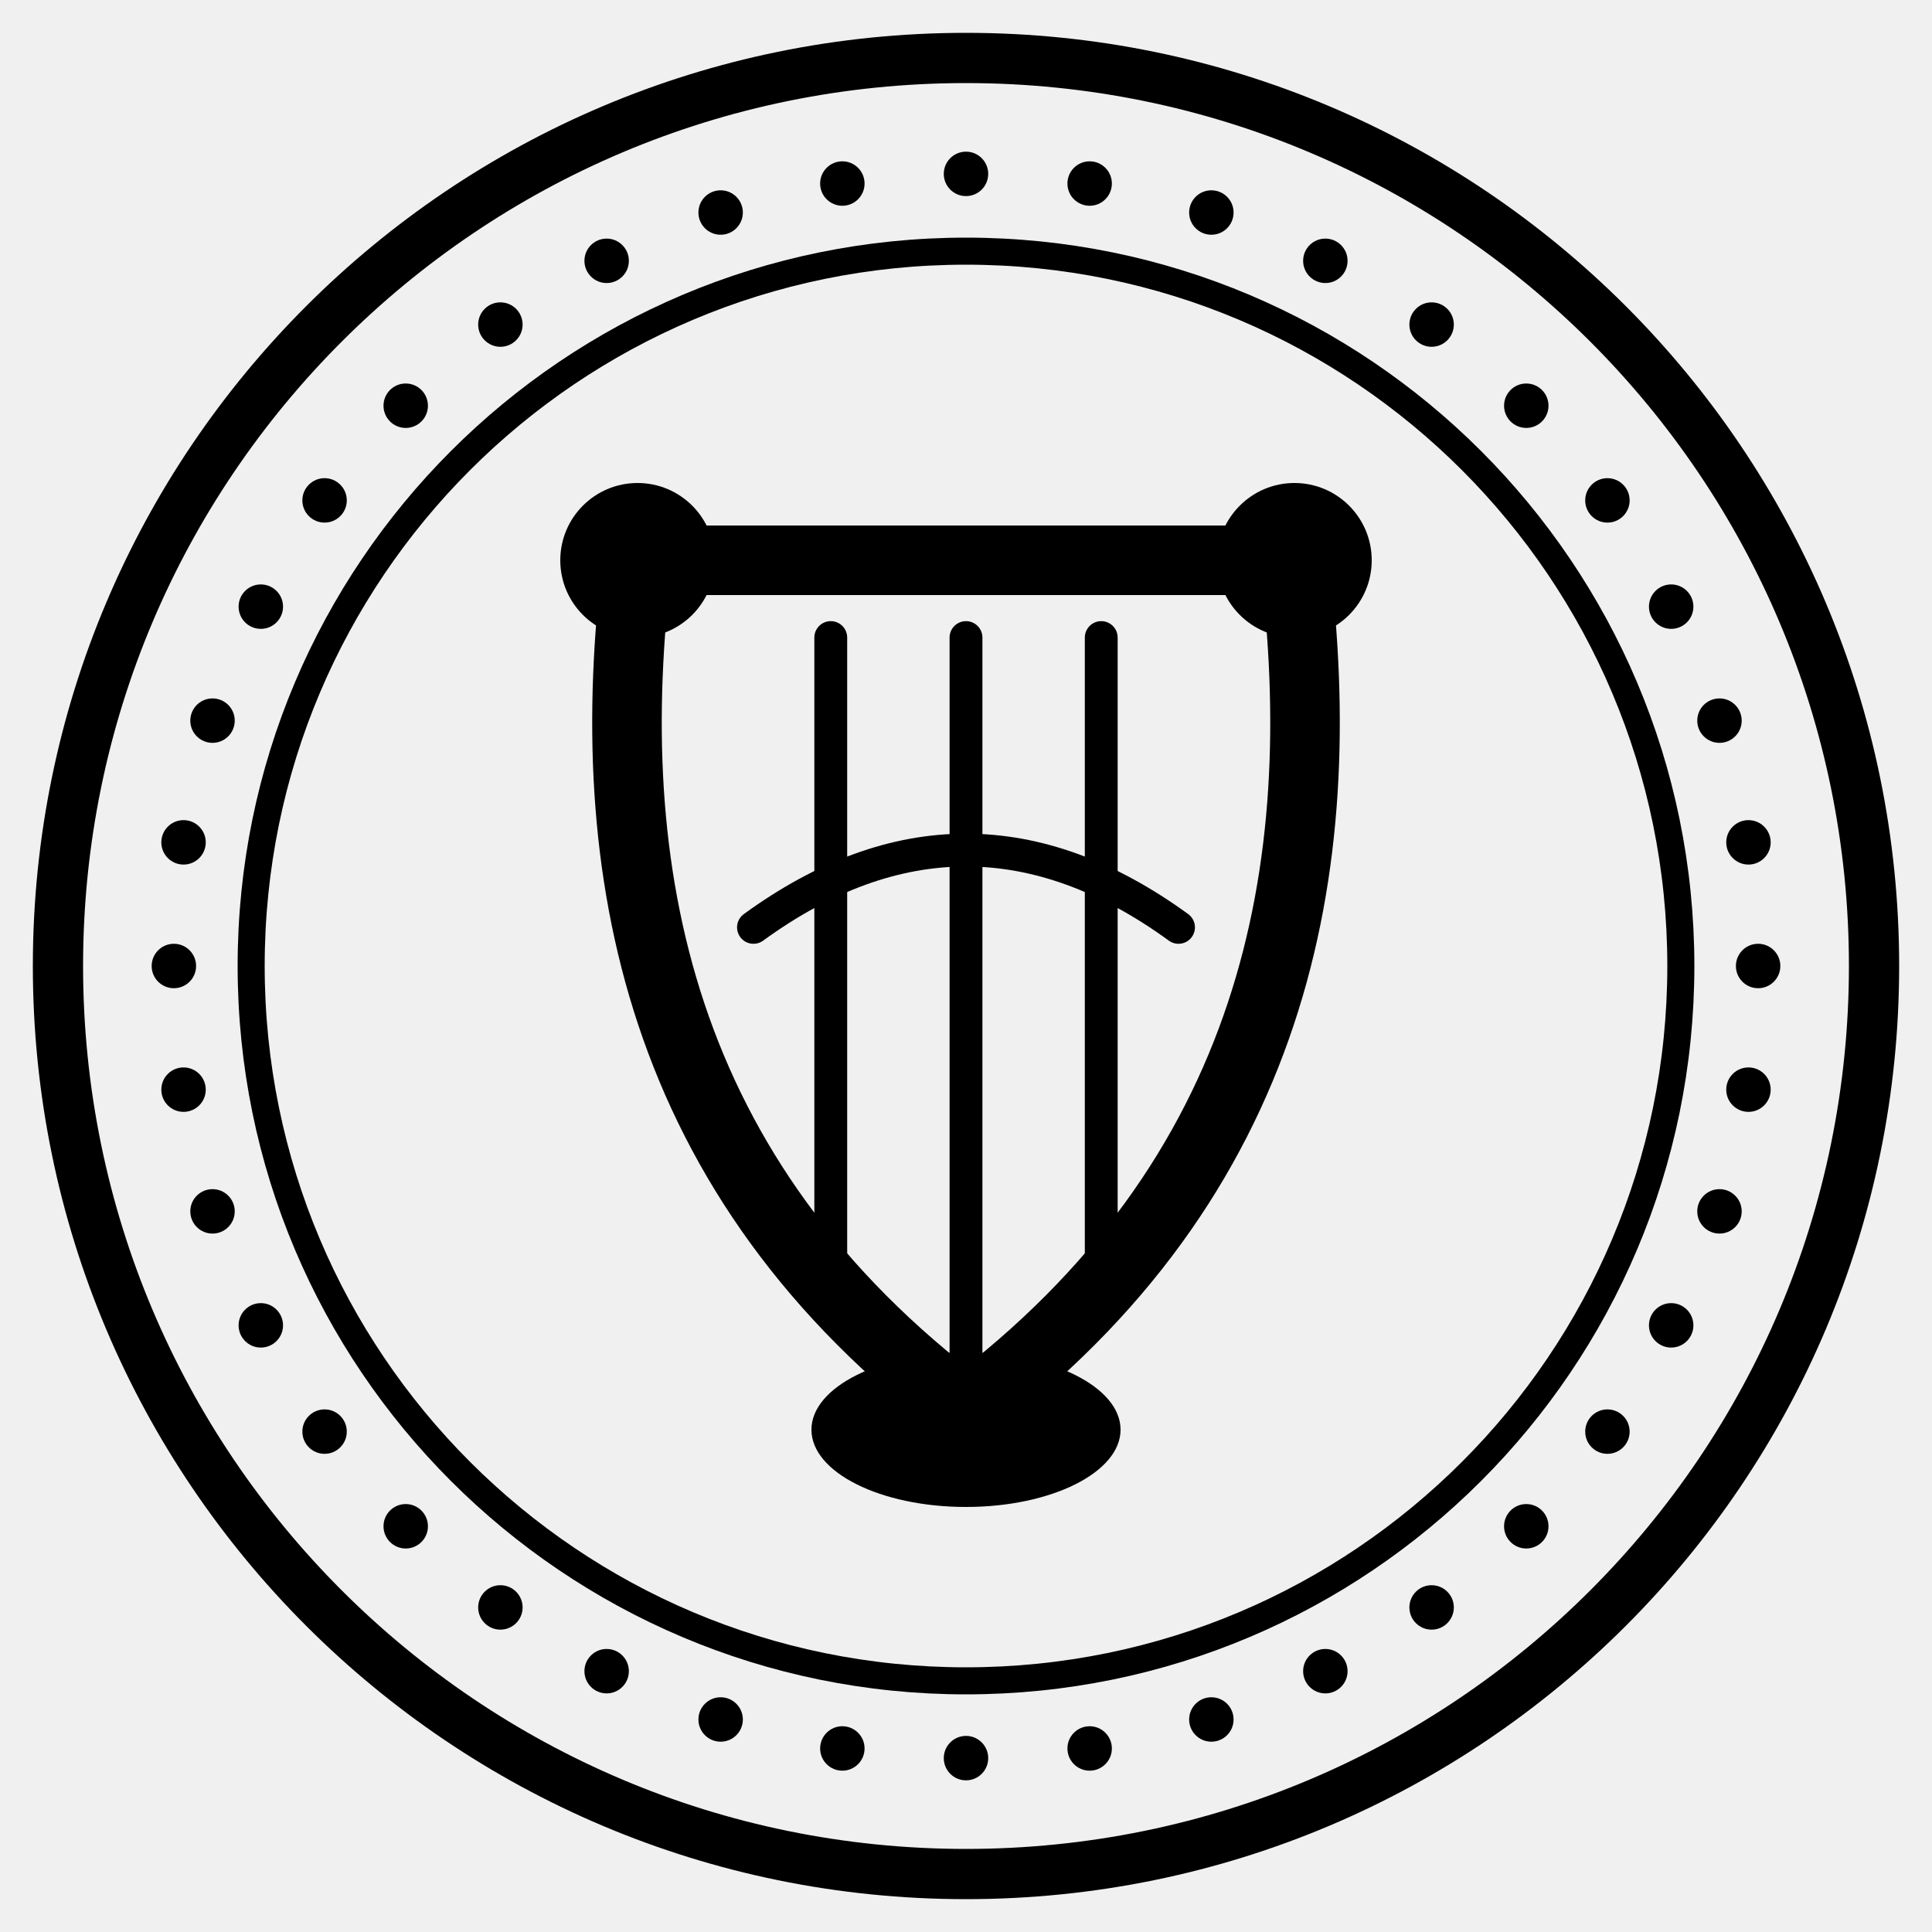
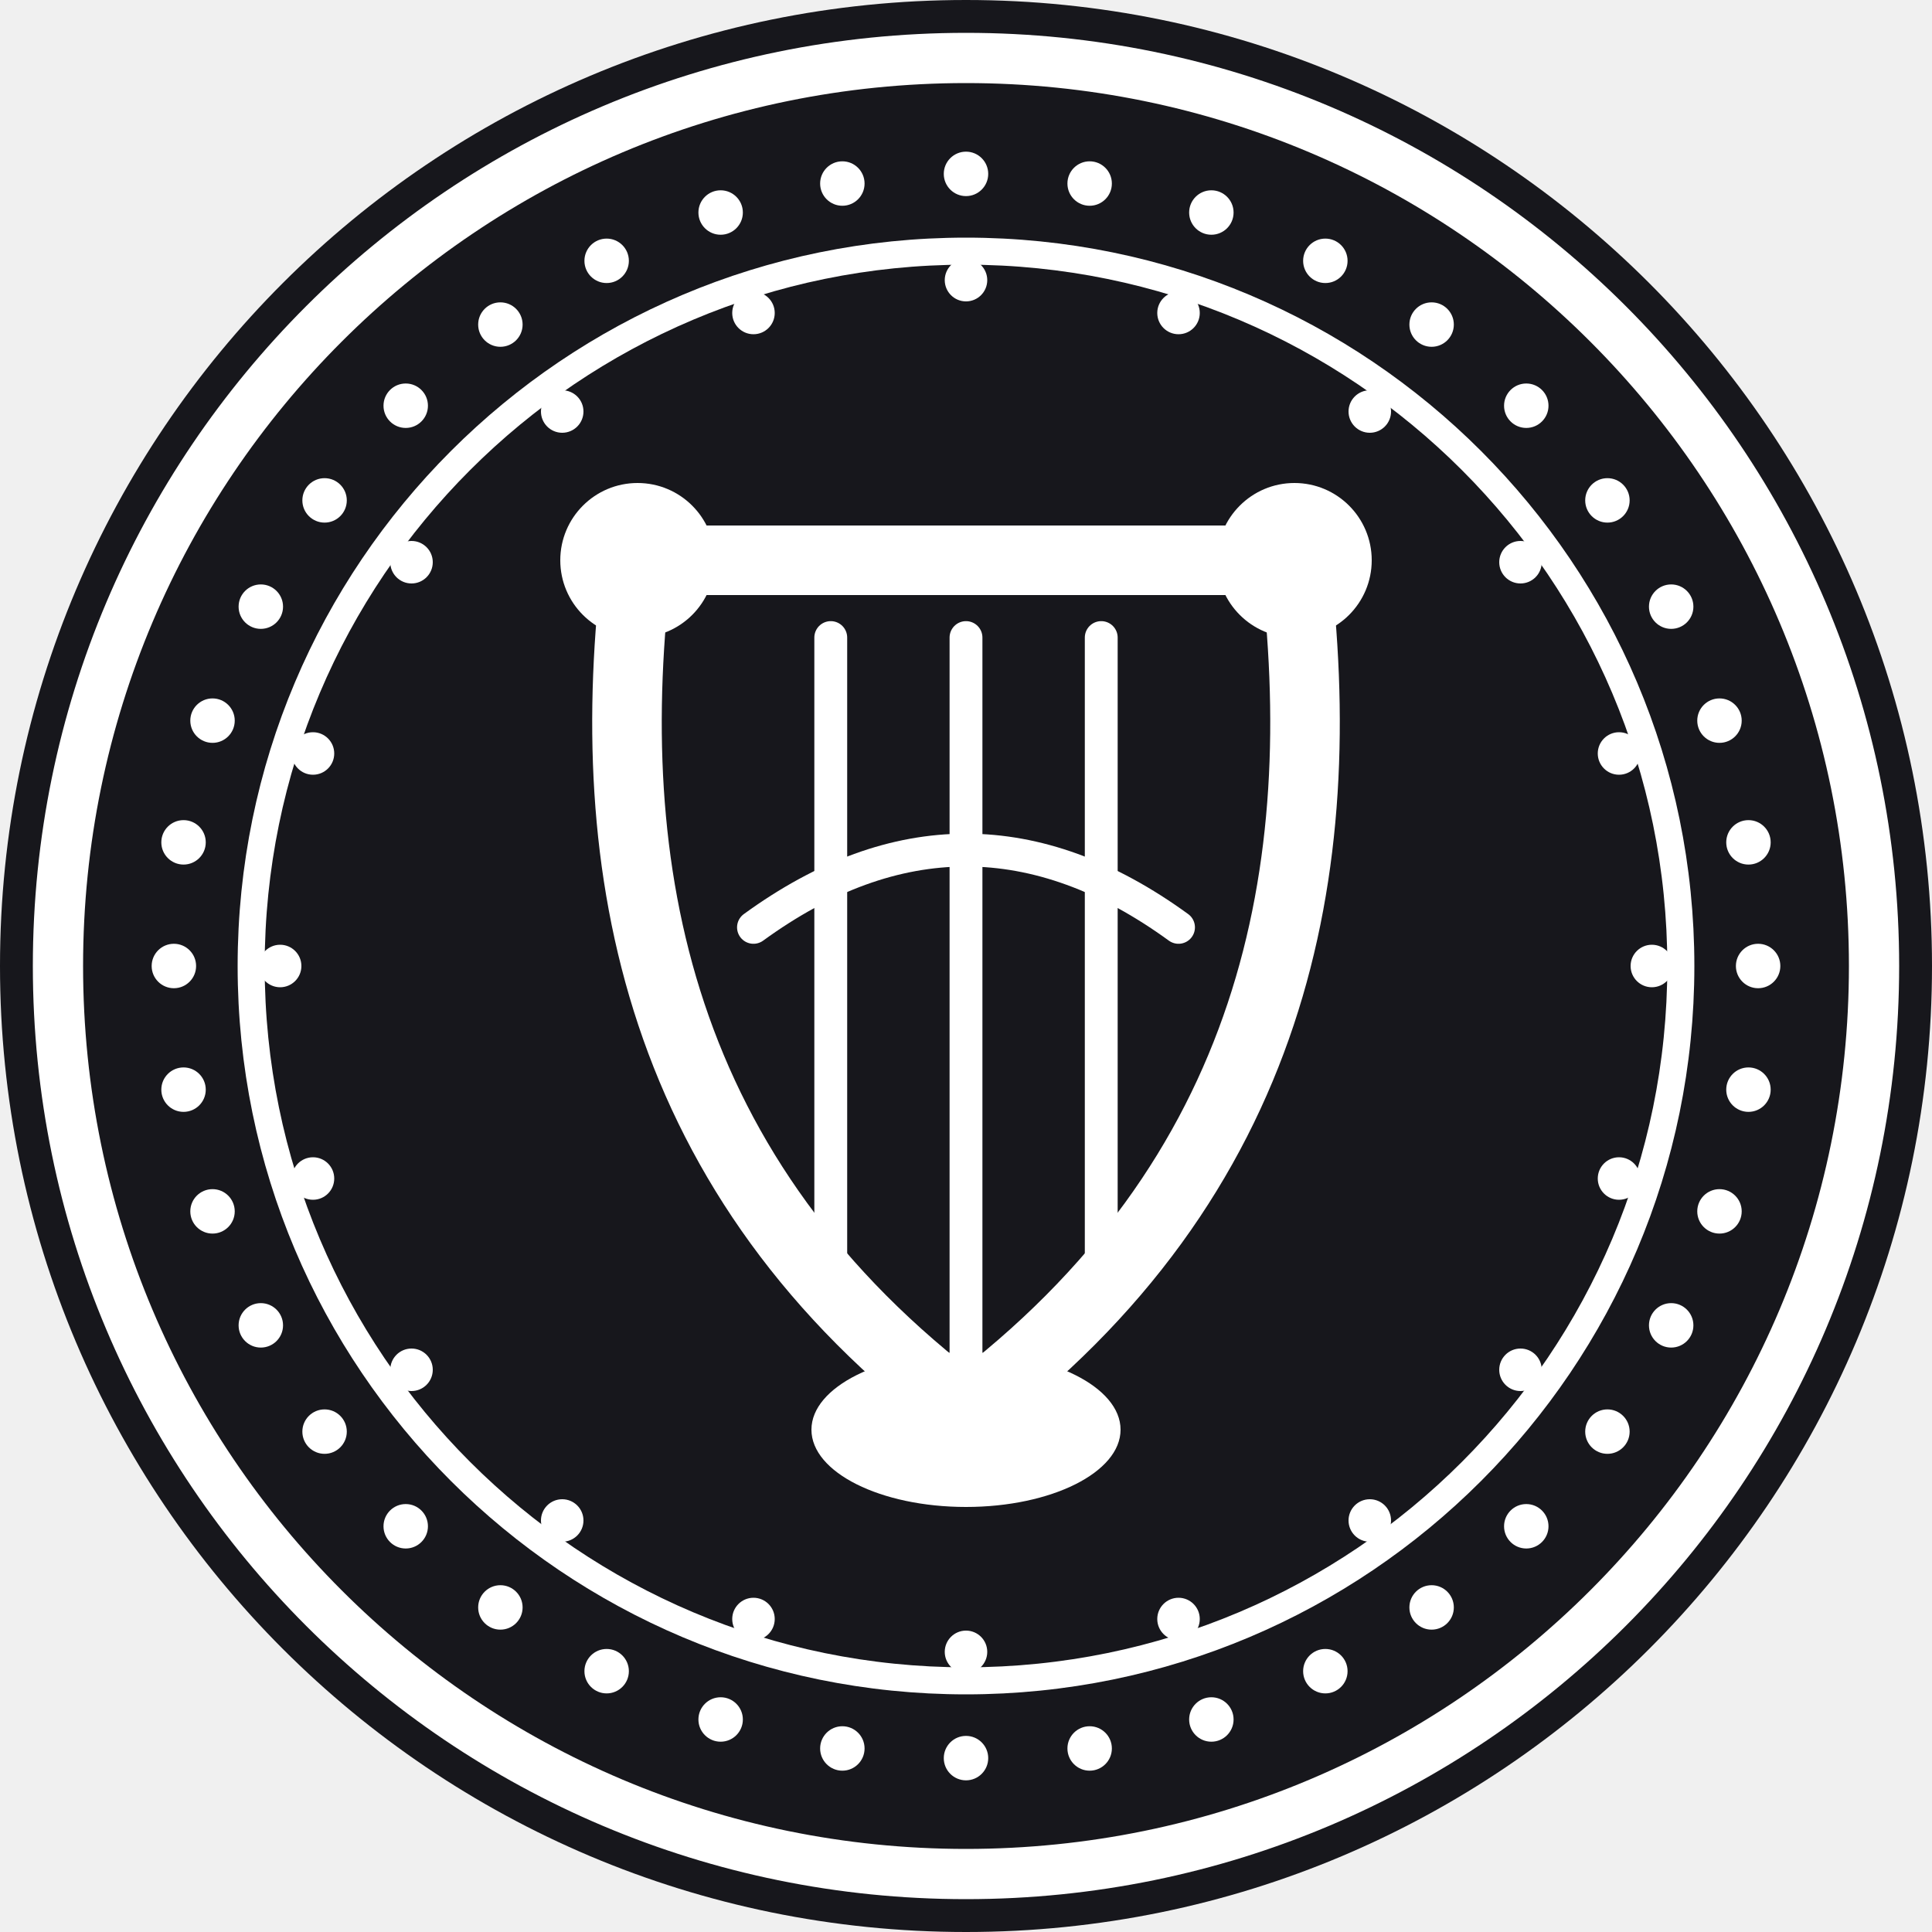
<svg xmlns="http://www.w3.org/2000/svg" viewBox="0 0 100 100" width="100" height="100">
-   <circle cx="50" cy="50" r="47" fill="none" stroke="currentColor" stroke-width="2.6" />
-   <circle cx="91.0" cy="50.0" r="1.15" fill="currentColor" />
-   <circle cx="90.5" cy="56.4" r="1.15" fill="currentColor" />
-   <circle cx="89.0" cy="62.7" r="1.15" fill="currentColor" />
-   <circle cx="86.5" cy="68.6" r="1.15" fill="currentColor" />
-   <circle cx="83.2" cy="74.1" r="1.15" fill="currentColor" />
-   <circle cx="79.0" cy="79.0" r="1.15" fill="currentColor" />
-   <circle cx="74.1" cy="83.2" r="1.15" fill="currentColor" />
-   <circle cx="68.6" cy="86.5" r="1.15" fill="currentColor" />
-   <circle cx="62.7" cy="89.0" r="1.15" fill="currentColor" />
-   <circle cx="56.4" cy="90.5" r="1.15" fill="currentColor" />
-   <circle cx="50.0" cy="91.0" r="1.15" fill="currentColor" />
-   <circle cx="43.6" cy="90.5" r="1.15" fill="currentColor" />
-   <circle cx="37.3" cy="89.0" r="1.15" fill="currentColor" />
-   <circle cx="31.4" cy="86.5" r="1.15" fill="currentColor" />
-   <circle cx="25.9" cy="83.2" r="1.15" fill="currentColor" />
-   <circle cx="21.0" cy="79.0" r="1.15" fill="currentColor" />
-   <circle cx="16.8" cy="74.1" r="1.15" fill="currentColor" />
-   <circle cx="13.5" cy="68.6" r="1.15" fill="currentColor" />
-   <circle cx="11.0" cy="62.7" r="1.15" fill="currentColor" />
-   <circle cx="9.5" cy="56.4" r="1.15" fill="currentColor" />
-   <circle cx="9.0" cy="50.0" r="1.15" fill="currentColor" />
-   <circle cx="9.5" cy="43.6" r="1.15" fill="currentColor" />
-   <circle cx="11.0" cy="37.3" r="1.15" fill="currentColor" />
-   <circle cx="13.5" cy="31.4" r="1.15" fill="currentColor" />
-   <circle cx="16.8" cy="25.9" r="1.15" fill="currentColor" />
-   <circle cx="21.0" cy="21.0" r="1.15" fill="currentColor" />
-   <circle cx="25.9" cy="16.8" r="1.15" fill="currentColor" />
-   <circle cx="31.4" cy="13.5" r="1.15" fill="currentColor" />
-   <circle cx="37.3" cy="11.0" r="1.15" fill="currentColor" />
-   <circle cx="43.6" cy="9.5" r="1.15" fill="currentColor" />
-   <circle cx="50.0" cy="9.0" r="1.15" fill="currentColor" />
-   <circle cx="56.4" cy="9.5" r="1.15" fill="currentColor" />
-   <circle cx="62.7" cy="11.0" r="1.15" fill="currentColor" />
-   <circle cx="68.6" cy="13.5" r="1.15" fill="currentColor" />
-   <circle cx="74.1" cy="16.8" r="1.15" fill="currentColor" />
-   <circle cx="79.0" cy="21.0" r="1.15" fill="currentColor" />
-   <circle cx="83.2" cy="25.9" r="1.15" fill="currentColor" />
-   <circle cx="86.5" cy="31.4" r="1.15" fill="currentColor" />
-   <circle cx="89.0" cy="37.3" r="1.15" fill="currentColor" />
-   <circle cx="90.5" cy="43.6" r="1.15" fill="currentColor" />
-   <circle cx="50" cy="50" r="37" fill="none" stroke="currentColor" stroke-width="1.4" />
-   <path d="M33 29 C31 45 34 61 50 73 C66 61 69 45 67 29" fill="none" stroke="currentColor" stroke-width="3.6" stroke-linecap="round" stroke-linejoin="round" />
-   <path d="M33 29 H67" fill="none" stroke="currentColor" stroke-width="3.6" stroke-linecap="round" stroke-linejoin="round" />
-   <path d="M43 33 V65 M50 33 V72 M57 33 V65" fill="none" stroke="currentColor" stroke-width="1.7" stroke-linecap="round" stroke-linejoin="round" />
-   <path d="M39 48 q11 -8 22 0" fill="none" stroke="currentColor" stroke-width="1.7" stroke-linecap="round" stroke-linejoin="round" />
-   <circle cx="33" cy="29" r="4" fill="currentColor" />
-   <circle cx="67" cy="29" r="4" fill="currentColor" />
-   <ellipse cx="50" cy="74" rx="8" ry="4" fill="currentColor" />
+   <circle cx="50" cy="50" r="50" fill="#17171c" />
+   <circle cx="50" cy="50" r="47" fill="none" stroke="#fff" stroke-width="2.6" />
+   <circle cx="91.0" cy="50.0" r="1.15" fill="#fff" />
+   <circle cx="90.5" cy="56.4" r="1.15" fill="#fff" />
+   <circle cx="89.0" cy="62.7" r="1.15" fill="#fff" />
+   <circle cx="86.5" cy="68.6" r="1.15" fill="#fff" />
+   <circle cx="83.2" cy="74.1" r="1.15" fill="#fff" />
+   <circle cx="79.0" cy="79.0" r="1.15" fill="#fff" />
+   <circle cx="74.1" cy="83.2" r="1.15" fill="#fff" />
+   <circle cx="68.6" cy="86.5" r="1.15" fill="#fff" />
+   <circle cx="62.7" cy="89.0" r="1.15" fill="#fff" />
+   <circle cx="56.4" cy="90.5" r="1.15" fill="#fff" />
+   <circle cx="50.0" cy="91.0" r="1.15" fill="#fff" />
+   <circle cx="43.6" cy="90.5" r="1.15" fill="#fff" />
+   <circle cx="37.3" cy="89.0" r="1.15" fill="#fff" />
+   <circle cx="31.4" cy="86.5" r="1.15" fill="#fff" />
+   <circle cx="25.9" cy="83.2" r="1.15" fill="#fff" />
+   <circle cx="21.0" cy="79.0" r="1.15" fill="#fff" />
+   <circle cx="16.8" cy="74.1" r="1.15" fill="#fff" />
+   <circle cx="13.5" cy="68.6" r="1.15" fill="#fff" />
+   <circle cx="11.0" cy="62.7" r="1.15" fill="#fff" />
+   <circle cx="9.5" cy="56.4" r="1.15" fill="#fff" />
+   <circle cx="9.0" cy="50.0" r="1.15" fill="#fff" />
+   <circle cx="9.5" cy="43.6" r="1.15" fill="#fff" />
+   <circle cx="11.0" cy="37.3" r="1.15" fill="#fff" />
+   <circle cx="13.5" cy="31.4" r="1.15" fill="#fff" />
+   <circle cx="16.8" cy="25.9" r="1.15" fill="#fff" />
+   <circle cx="21.0" cy="21.0" r="1.15" fill="#fff" />
+   <circle cx="25.9" cy="16.8" r="1.15" fill="#fff" />
+   <circle cx="31.4" cy="13.5" r="1.15" fill="#fff" />
+   <circle cx="37.3" cy="11.0" r="1.15" fill="#fff" />
+   <circle cx="43.6" cy="9.5" r="1.15" fill="#fff" />
+   <circle cx="50.0" cy="9.0" r="1.15" fill="#fff" />
+   <circle cx="56.4" cy="9.5" r="1.15" fill="#fff" />
+   <circle cx="62.7" cy="11.0" r="1.15" fill="#fff" />
+   <circle cx="68.6" cy="13.5" r="1.15" fill="#fff" />
+   <circle cx="74.1" cy="16.8" r="1.15" fill="#fff" />
+   <circle cx="79.0" cy="21.0" r="1.15" fill="#fff" />
+   <circle cx="83.2" cy="25.9" r="1.15" fill="#fff" />
+   <circle cx="86.5" cy="31.4" r="1.15" fill="#fff" />
+   <circle cx="89.0" cy="37.3" r="1.15" fill="#fff" />
+   <circle cx="90.5" cy="43.6" r="1.15" fill="#fff" />
+   <circle cx="50" cy="50" r="37" fill="none" stroke="#fff" stroke-width="1.4" />
+   <path d="M33 29 C31 45 34 61 50 73 C66 61 69 45 67 29" fill="none" stroke="#fff" stroke-width="3.6" stroke-linecap="round" stroke-linejoin="round" />
+   <path d="M33 29 H67" fill="none" stroke="#fff" stroke-width="3.6" stroke-linecap="round" stroke-linejoin="round" />
+   <path d="M43 33 V65 M50 33 V72 M57 33 V65" fill="none" stroke="#fff" stroke-width="1.7" stroke-linecap="round" stroke-linejoin="round" />
+   <path d="M39 48 q11 -8 22 0" fill="none" stroke="#fff" stroke-width="1.7" stroke-linecap="round" stroke-linejoin="round" />
+   <circle cx="33" cy="29" r="4" fill="#fff" />
+   <circle cx="67" cy="29" r="4" fill="#fff" />
+   <ellipse cx="50" cy="74" rx="8" ry="4" fill="#fff" />
+   <circle cx="85.5" cy="50.0" r="1.1" fill="#fff" />
+   <circle cx="83.8" cy="61.0" r="1.1" fill="#fff" />
+   <circle cx="78.7" cy="70.9" r="1.1" fill="#fff" />
+   <circle cx="70.9" cy="78.7" r="1.1" fill="#fff" />
+   <circle cx="61.0" cy="83.8" r="1.1" fill="#fff" />
+   <circle cx="50.0" cy="85.5" r="1.1" fill="#fff" />
+   <circle cx="39.0" cy="83.8" r="1.1" fill="#fff" />
+   <circle cx="29.1" cy="78.7" r="1.1" fill="#fff" />
+   <circle cx="21.3" cy="70.9" r="1.1" fill="#fff" />
+   <circle cx="16.2" cy="61.0" r="1.1" fill="#fff" />
+   <circle cx="14.5" cy="50.0" r="1.1" fill="#fff" />
+   <circle cx="16.2" cy="39.0" r="1.1" fill="#fff" />
+   <circle cx="21.3" cy="29.1" r="1.1" fill="#fff" />
+   <circle cx="29.1" cy="21.3" r="1.1" fill="#fff" />
+   <circle cx="39.0" cy="16.2" r="1.1" fill="#fff" />
+   <circle cx="50.0" cy="14.5" r="1.1" fill="#fff" />
+   <circle cx="61.0" cy="16.2" r="1.1" fill="#fff" />
+   <circle cx="70.9" cy="21.3" r="1.1" fill="#fff" />
+   <circle cx="78.7" cy="29.1" r="1.1" fill="#fff" />
+   <circle cx="83.8" cy="39.0" r="1.1" fill="#fff" />
</svg>
